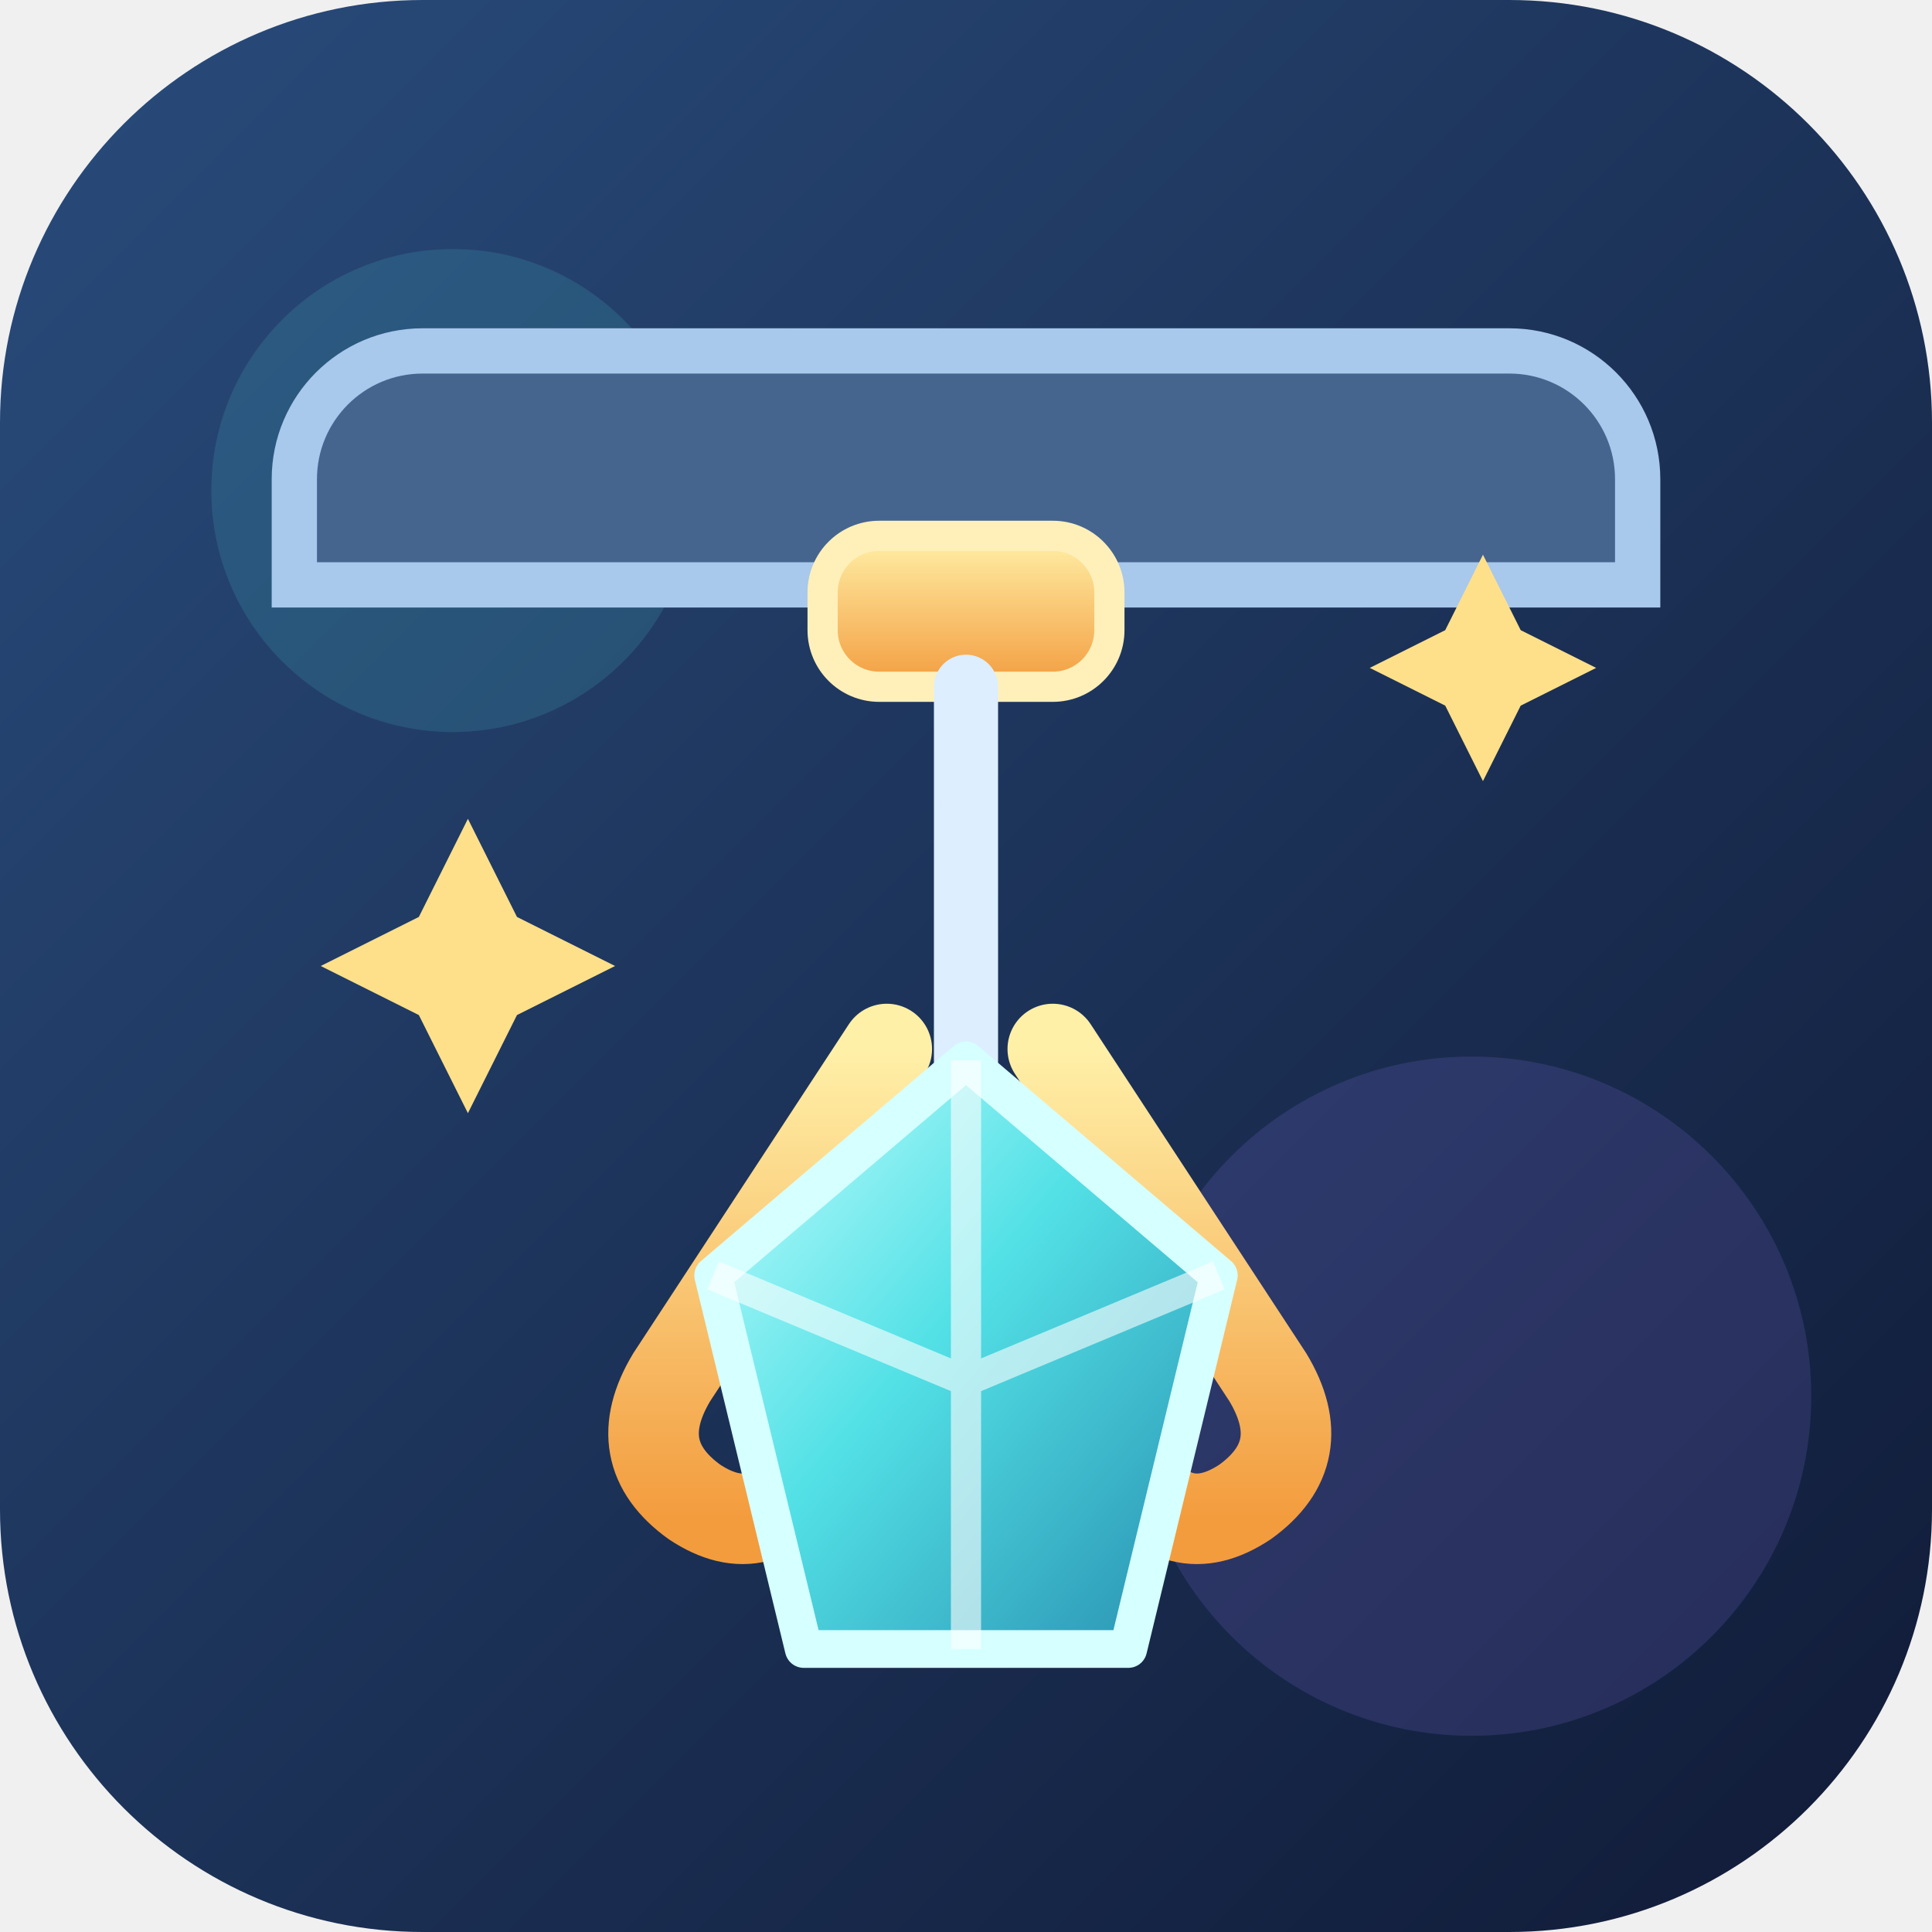
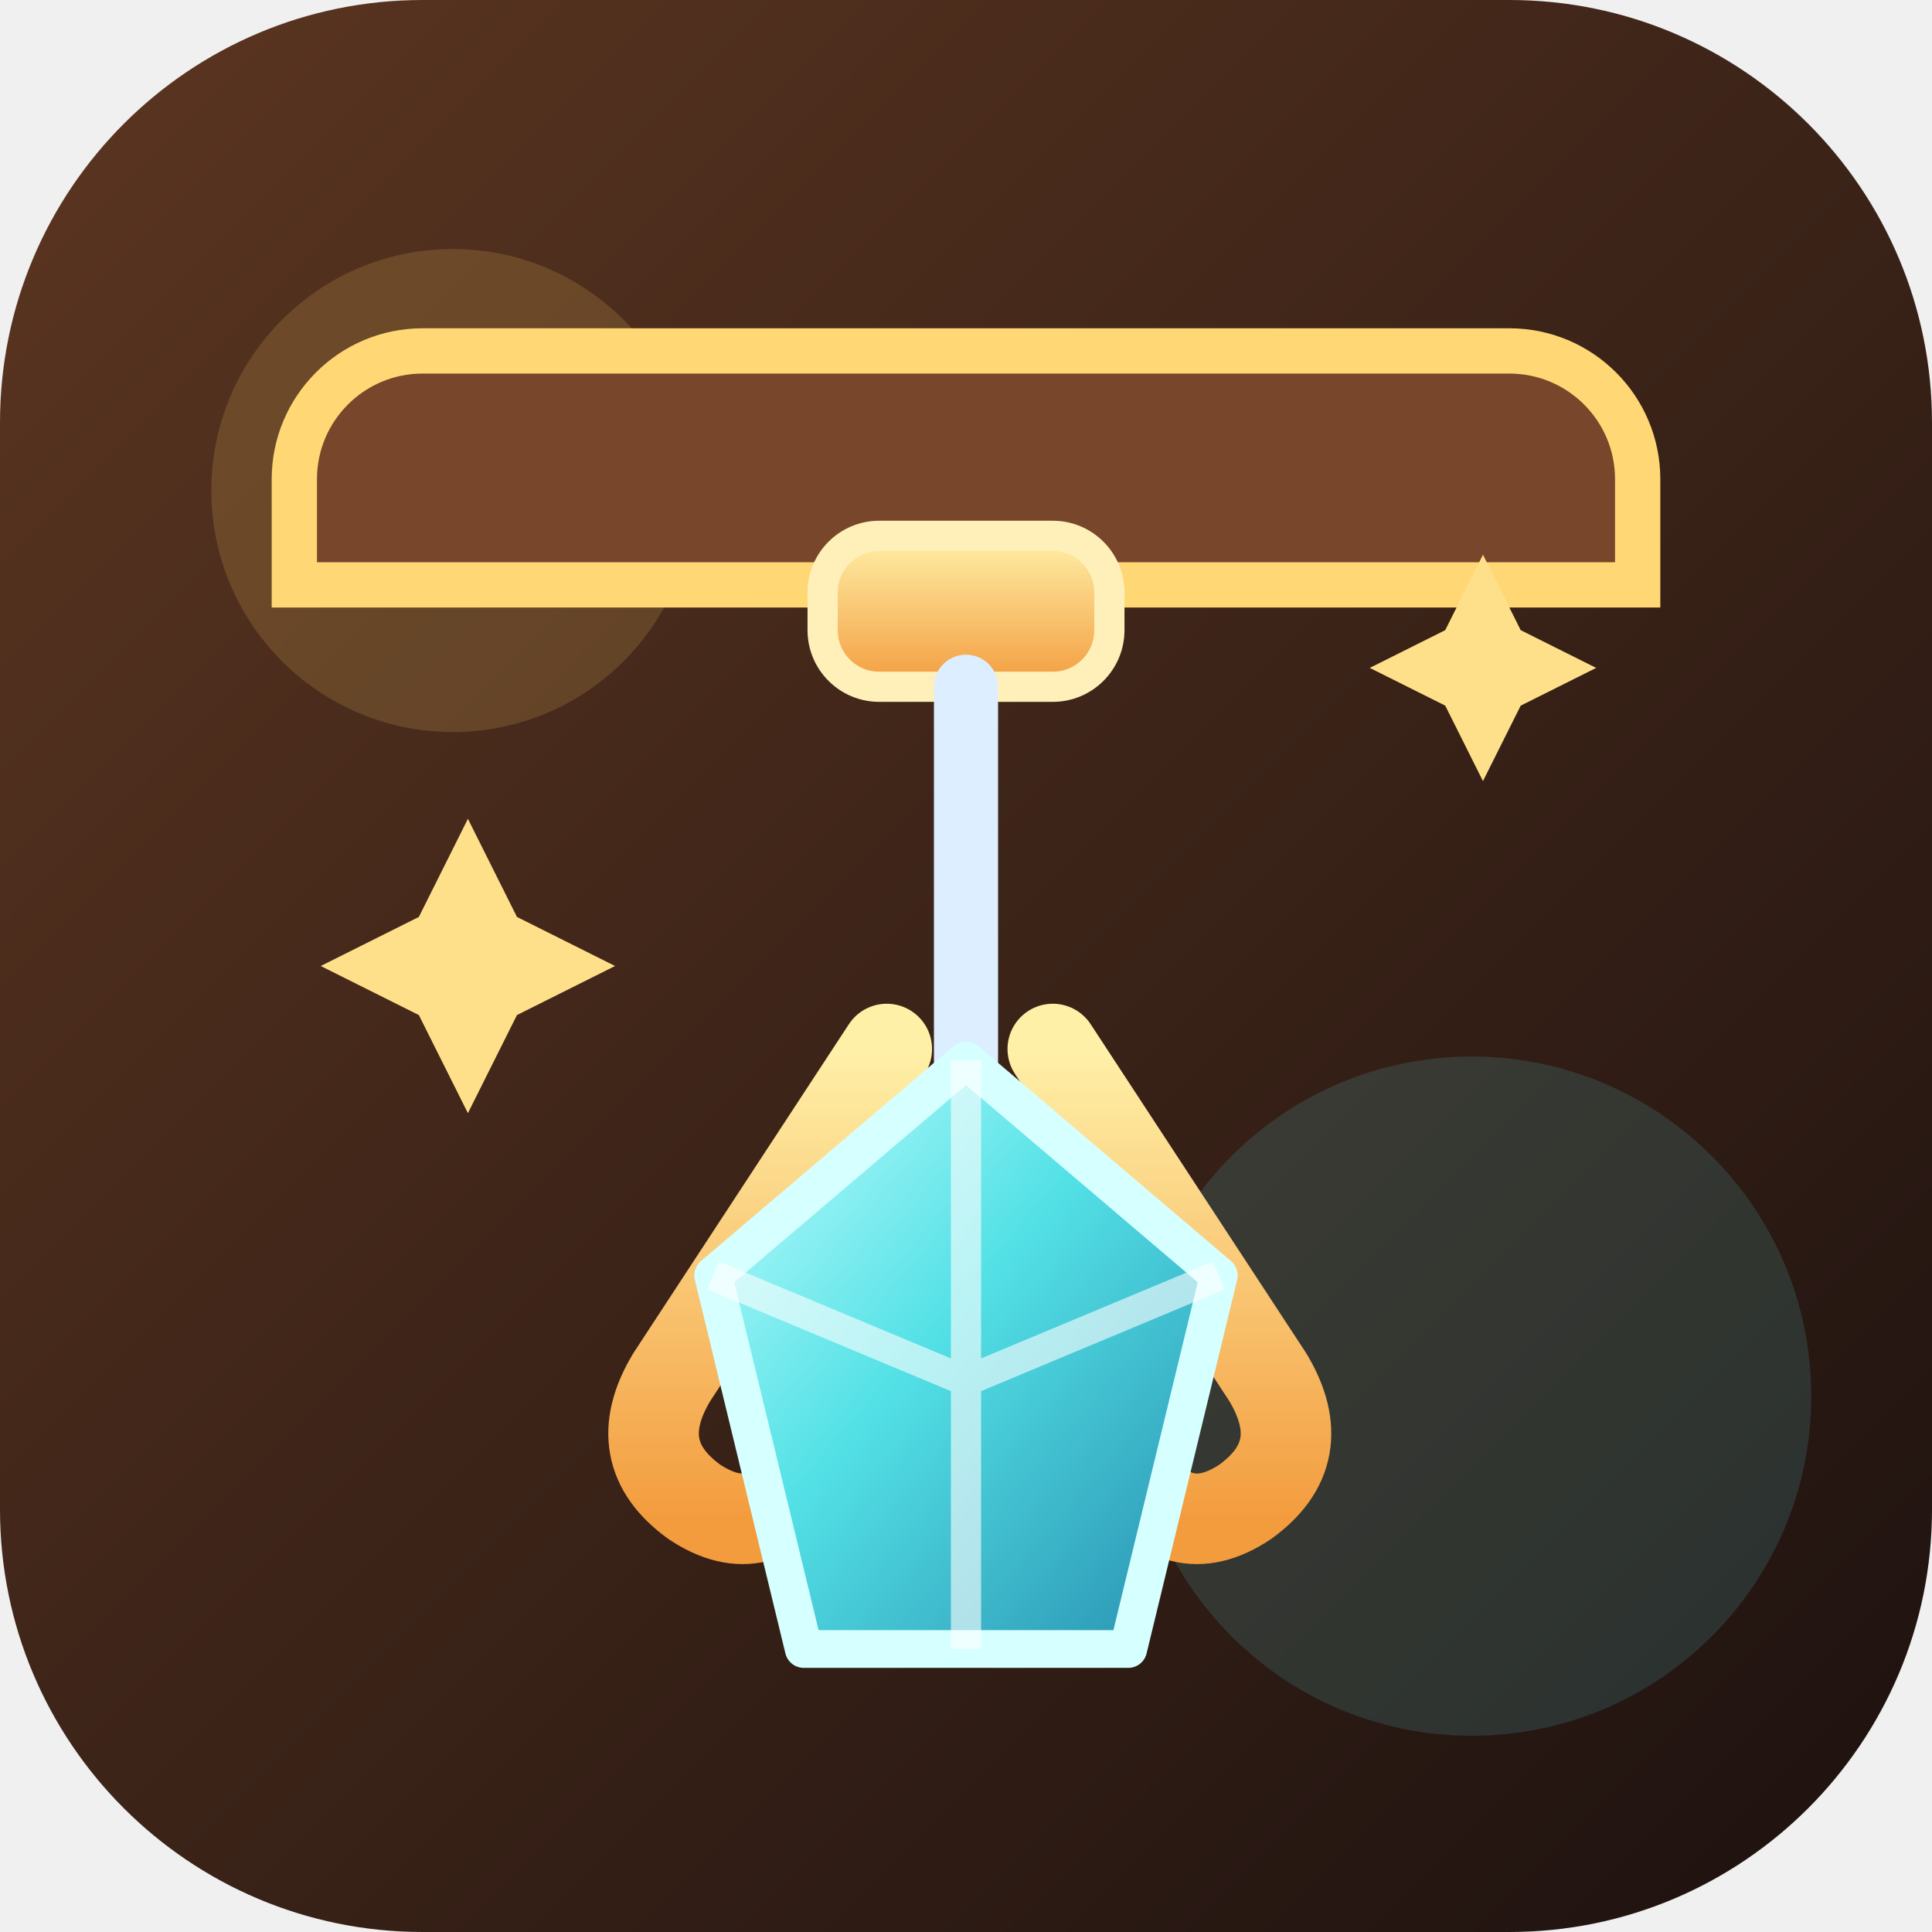
<svg xmlns="http://www.w3.org/2000/svg" viewBox="0 0 512 512">
  <defs>
    <linearGradient id="bg" x1="0" y1="0" x2="1" y2="1">
-       <stop stop-color="#294c7c" />
-       <stop offset="1" stop-color="#101a36" />
+       <stop stop-color="#5c3621" />
+       <stop offset="1" stop-color="#1c110f" />
    </linearGradient>
    <linearGradient id="gold" x1="0" y1="0" x2="0" y2="1">
      <stop stop-color="#fff0a8" />
      <stop offset="1" stop-color="#f39c3e" />
    </linearGradient>
    <linearGradient id="gem" x1="0" y1="0" x2="1" y2="1">
      <stop stop-color="#c8ffff" />
      <stop offset=".45" stop-color="#53e1e6" />
      <stop offset="1" stop-color="#268cae" />
    </linearGradient>
  </defs>
  <rect width="512" height="512" rx="112" fill="url(#bg)" />
-   <circle cx="120" cy="130" r="64" fill="#57e5e8" opacity=".13" />
-   <circle cx="390" cy="370" r="90" fill="#9d82ff" opacity=".15" />
-   <path d="M112 93h288a34 34 0 0 1 34 34v28H78v-28a34 34 0 0 1 34-34Z" fill="#45658f" stroke="#a8c8ec" stroke-width="12" />
+   <circle cx="120" cy="130" r="64" fill="#ffd166" opacity=".16" />
+   <circle cx="390" cy="370" r="90" fill="#57e5e8" opacity=".14" />
+   <path d="M112 93h288a34 34 0 0 1 34 34v28H78v-28a34 34 0 0 1 34-34Z" fill="#78462a" stroke="#ffd875" stroke-width="12" />
  <rect x="218" y="142" width="76" height="40" rx="15" fill="url(#gold)" stroke="#fff0ba" stroke-width="8" />
  <path d="M256 182v102" fill="none" stroke="#dceeff" stroke-width="17" stroke-linecap="round" />
  <path d="M235 278 178 365q-12 20 6 33 18 12 31-8l42-58 42 58q13 20 31 8 18-13 6-33l-57-87" fill="none" stroke="url(#gold)" stroke-width="24" stroke-linecap="round" stroke-linejoin="round" />
  <path d="m256 281 67 57-24 99h-86l-24-99Z" fill="url(#gem)" stroke="#d6ffff" stroke-width="10" stroke-linejoin="round" />
  <path d="m256 281 0 156m-67-99 67 28 67-28" fill="none" stroke="#ffffff" stroke-opacity=".6" stroke-width="8" />
  <path d="m111 243 13-26 13 26 26 13-26 13-13 26-13-26-26-13Zm272-76 10-20 10 20 20 10-20 10-10 20-10-20-20-10Z" fill="#ffe08a" />
</svg>
